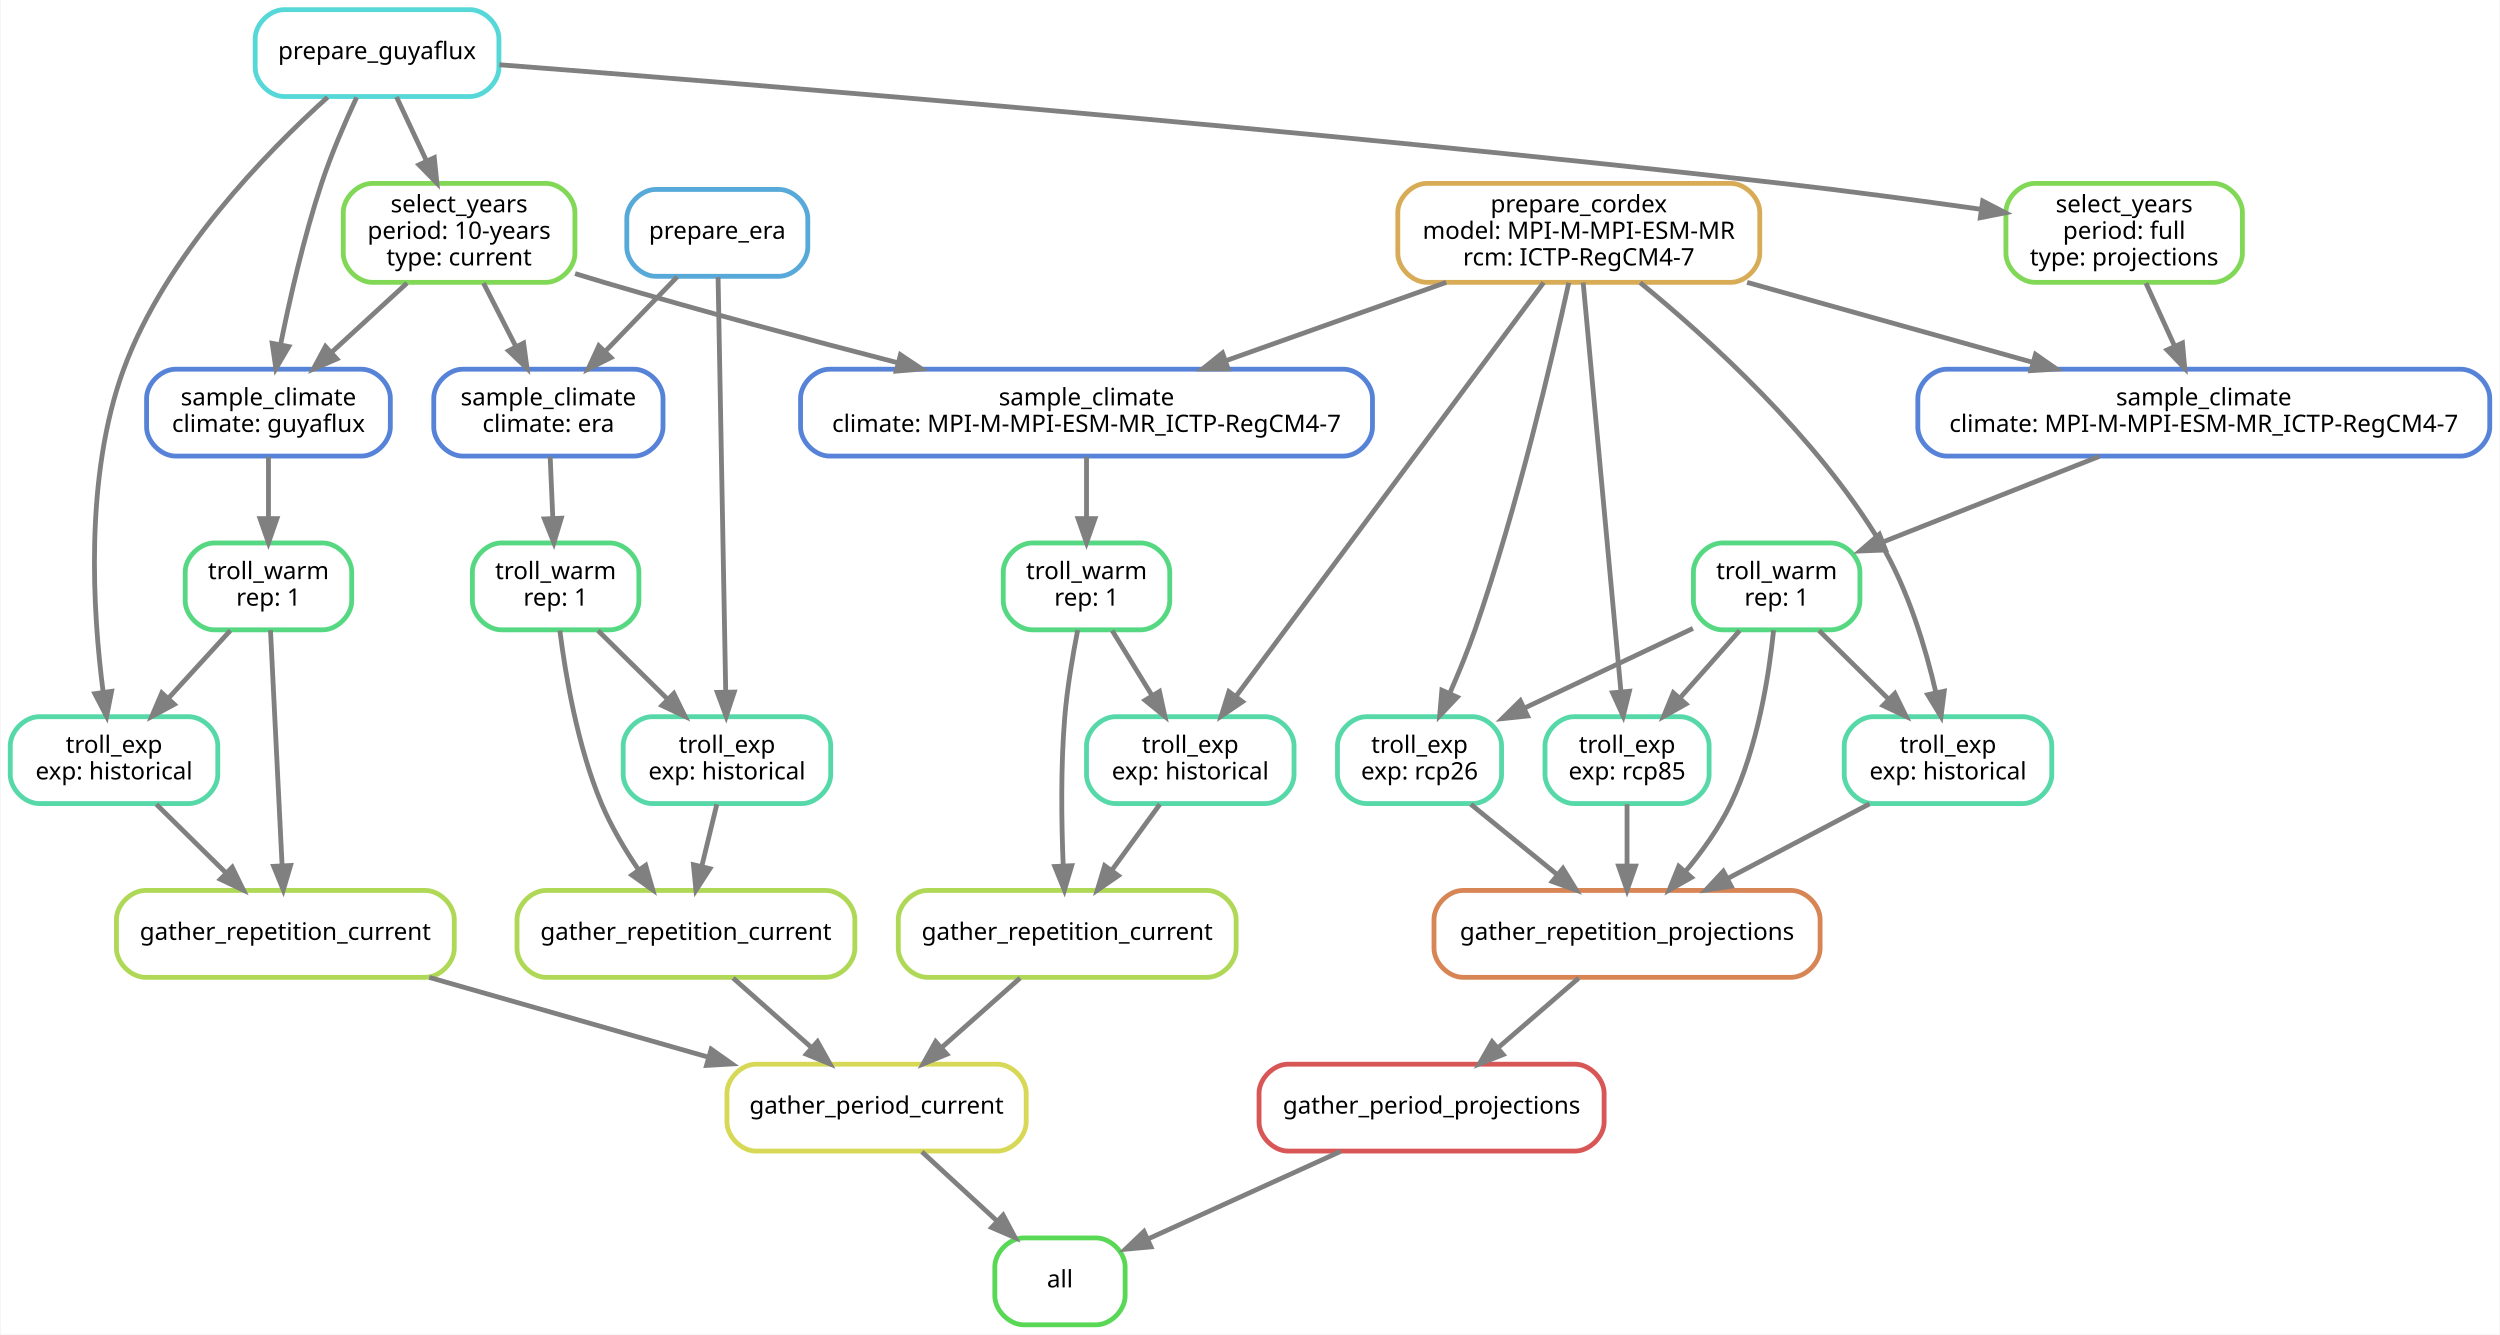
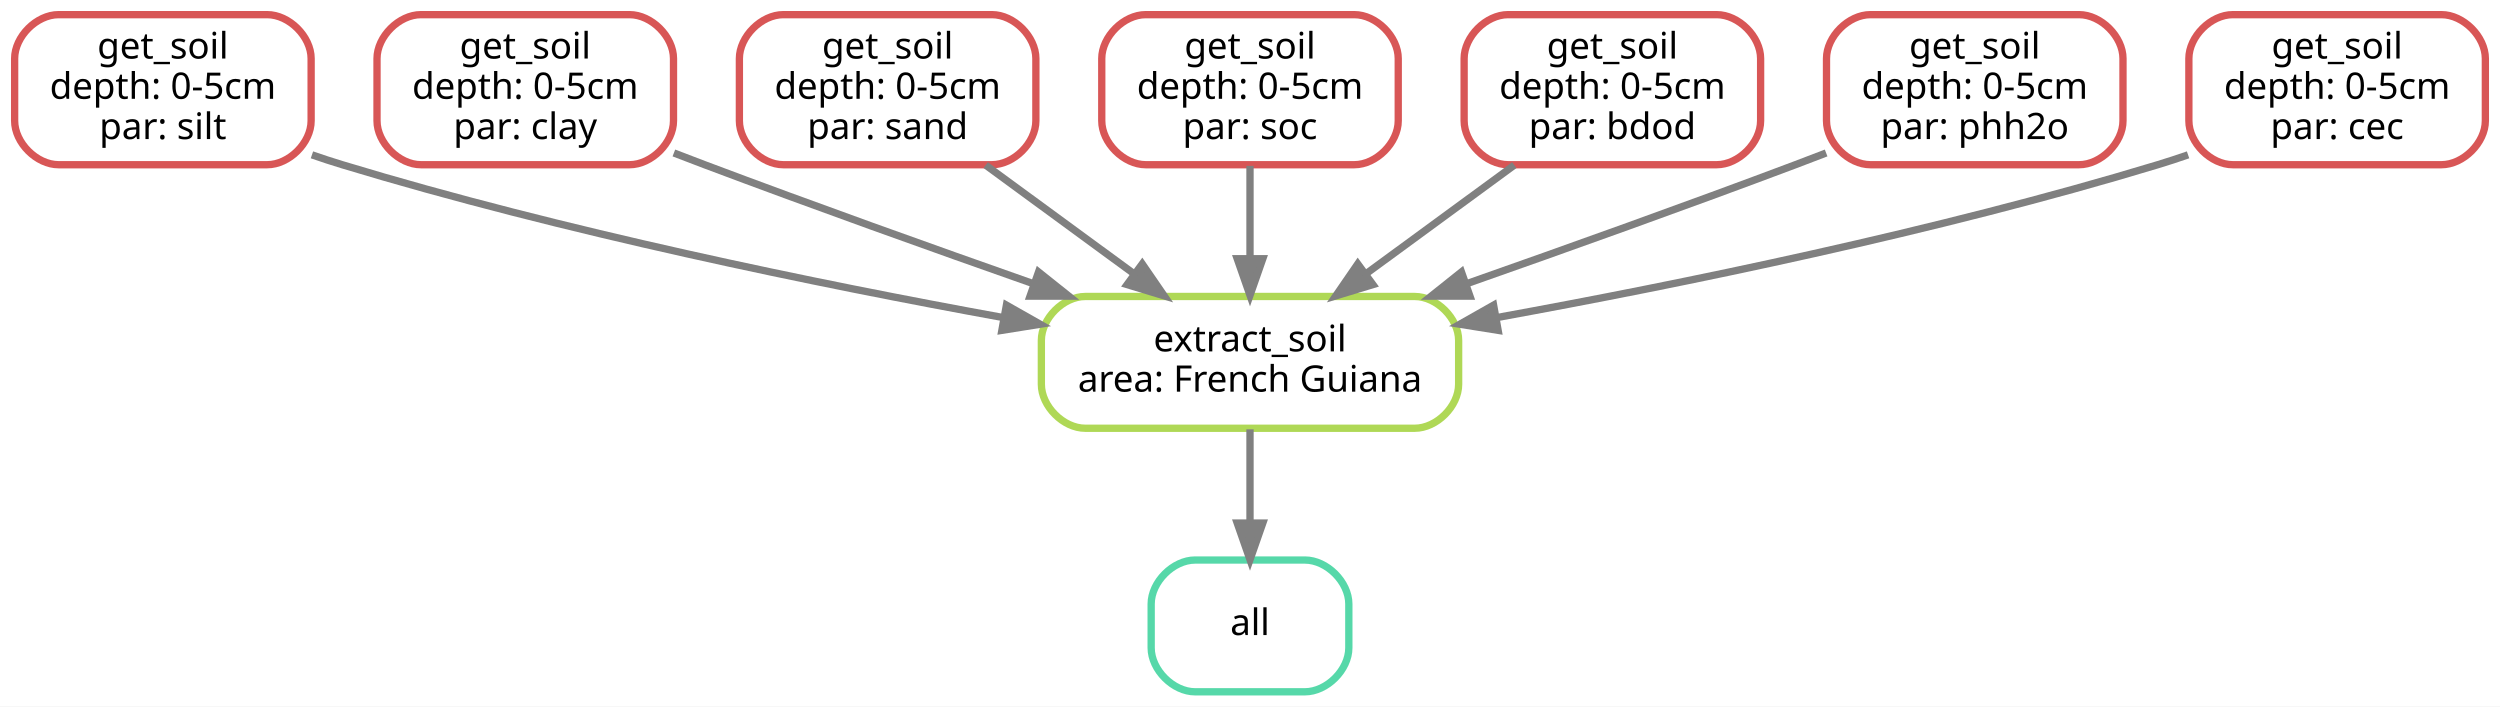
- <svg xmlns="http://www.w3.org/2000/svg" width="1036pt" height="553pt" viewBox="0.00 0.00 1035.50 553.00">
-   <g id="graph0" class="graph" transform="scale(1 1) rotate(0) translate(4 549)">
-     <polygon fill="white" stroke="transparent" points="-4,4 -4,-549 1031.5,-549 1031.5,4 -4,4" />
+ <svg xmlns="http://www.w3.org/2000/svg" width="683pt" height="193pt" viewBox="0.00 0.00 683.00 193.00">
+   <g id="graph0" class="graph" transform="scale(1 1) rotate(0) translate(4 189)">
+     <polygon fill="white" stroke="transparent" points="-4,4 -4,-189 679,-189 679,4 -4,4" />
    <g id="node1" class="node">
-       <path fill="none" stroke="#59d856" stroke-width="2" d="M450,-36C450,-36 420,-36 420,-36 414,-36 408,-30 408,-24 408,-24 408,-12 408,-12 408,-6 414,0 420,0 420,0 450,0 450,0 456,0 462,-6 462,-12 462,-12 462,-24 462,-24 462,-30 456,-36 450,-36" />
-       <text text-anchor="middle" x="435" y="-15.5" font-family="sans" font-size="10.00">all</text>
+       <path fill="none" stroke="#56d8a9" stroke-width="2" d="M352.5,-36C352.5,-36 322.5,-36 322.5,-36 316.5,-36 310.5,-30 310.5,-24 310.5,-24 310.5,-12 310.5,-12 310.5,-6 316.5,0 322.5,0 322.5,0 352.5,0 352.5,0 358.5,0 364.5,-6 364.5,-12 364.5,-12 364.5,-24 364.5,-24 364.5,-30 358.5,-36 352.5,-36" />
+       <text text-anchor="middle" x="337.5" y="-15.5" font-family="sans" font-size="10.00">all</text>
    </g>
    <g id="node2" class="node">
-       <path fill="none" stroke="#d6d856" stroke-width="2" d="M409,-108C409,-108 309,-108 309,-108 303,-108 297,-102 297,-96 297,-96 297,-84 297,-84 297,-78 303,-72 309,-72 309,-72 409,-72 409,-72 415,-72 421,-78 421,-84 421,-84 421,-96 421,-96 421,-102 415,-108 409,-108" />
-       <text text-anchor="middle" x="359" y="-87.5" font-family="sans" font-size="10.00">gather_period_current</text>
+       <path fill="none" stroke="#afd856" stroke-width="2" d="M382.5,-108C382.5,-108 292.5,-108 292.5,-108 286.5,-108 280.5,-102 280.5,-96 280.5,-96 280.5,-84 280.5,-84 280.5,-78 286.5,-72 292.5,-72 292.5,-72 382.5,-72 382.5,-72 388.5,-72 394.5,-78 394.5,-84 394.5,-84 394.5,-96 394.5,-96 394.5,-102 388.5,-108 382.5,-108" />
+       <text text-anchor="middle" x="337.5" y="-93" font-family="sans" font-size="10.00">extract_soil</text>
+       <text text-anchor="middle" x="337.5" y="-82" font-family="sans" font-size="10.00">area: French Guiana</text>
    </g>
    <g id="edge1" class="edge">
-       <path fill="none" stroke="grey" stroke-width="2" d="M377.79,-71.7C387.17,-63.05 398.68,-52.45 408.91,-43.03" />
-       <polygon fill="grey" stroke="grey" stroke-width="2" points="411.45,-45.45 416.43,-36.1 406.7,-40.3 411.45,-45.45" />
+       <path fill="none" stroke="grey" stroke-width="2" d="M337.5,-71.7C337.5,-63.98 337.5,-54.71 337.5,-46.11" />
+       <polygon fill="grey" stroke="grey" stroke-width="2" points="341,-46.1 337.5,-36.1 334,-46.1 341,-46.1" />
    </g>
    <g id="node3" class="node">
-       <path fill="none" stroke="#afd856" stroke-width="2" d="M172,-180C172,-180 56,-180 56,-180 50,-180 44,-174 44,-168 44,-168 44,-156 44,-156 44,-150 50,-144 56,-144 56,-144 172,-144 172,-144 178,-144 184,-150 184,-156 184,-156 184,-168 184,-168 184,-174 178,-180 172,-180" />
-       <text text-anchor="middle" x="114" y="-159.5" font-family="sans" font-size="10.00">gather_repetition_current</text>
+       <path fill="none" stroke="#d85656" stroke-width="2" d="M69,-185C69,-185 12,-185 12,-185 6,-185 0,-179 0,-173 0,-173 0,-156 0,-156 0,-150 6,-144 12,-144 12,-144 69,-144 69,-144 75,-144 81,-150 81,-156 81,-156 81,-173 81,-173 81,-179 75,-185 69,-185" />
+       <text text-anchor="middle" x="40.5" y="-173" font-family="sans" font-size="10.00">get_soil</text>
+       <text text-anchor="middle" x="40.5" y="-162" font-family="sans" font-size="10.00">depth: 0-5cm</text>
+       <text text-anchor="middle" x="40.5" y="-151" font-family="sans" font-size="10.00">par: silt</text>
+     </g>
+     <g id="edge2" class="edge">
+       <path fill="none" stroke="grey" stroke-width="2" d="M81.22,-146.7C84.01,-145.73 86.78,-144.82 89.5,-144 149.61,-125.76 219.75,-111.39 270.06,-102.24" />
+       <polygon fill="grey" stroke="grey" stroke-width="2" points="270.95,-105.64 280.17,-100.42 269.71,-98.75 270.95,-105.64" />
+     </g>
+     <g id="node4" class="node">
+       <path fill="none" stroke="#d85656" stroke-width="2" d="M168,-185C168,-185 111,-185 111,-185 105,-185 99,-179 99,-173 99,-173 99,-156 99,-156 99,-150 105,-144 111,-144 111,-144 168,-144 168,-144 174,-144 180,-150 180,-156 180,-156 180,-173 180,-173 180,-179 174,-185 168,-185" />
+       <text text-anchor="middle" x="139.5" y="-173" font-family="sans" font-size="10.00">get_soil</text>
+       <text text-anchor="middle" x="139.5" y="-162" font-family="sans" font-size="10.00">depth: 0-5cm</text>
+       <text text-anchor="middle" x="139.5" y="-151" font-family="sans" font-size="10.00">par: clay</text>
    </g>
    <g id="edge3" class="edge">
-       <path fill="none" stroke="grey" stroke-width="2" d="M173.62,-143.97C208.45,-134.01 252.58,-121.41 289.04,-110.99" />
-       <polygon fill="grey" stroke="grey" stroke-width="2" points="290.46,-114.22 299.11,-108.11 288.54,-107.49 290.46,-114.22" />
+       <path fill="none" stroke="grey" stroke-width="2" d="M180.1,-147.21C182.94,-146.11 185.76,-145.03 188.5,-144 218.03,-132.88 251.09,-121.06 278.54,-111.41" />
+       <polygon fill="grey" stroke="grey" stroke-width="2" points="279.73,-114.7 288.01,-108.09 277.41,-108.1 279.73,-114.7" />
    </g>
-     <g id="node4" class="node">
-       <path fill="none" stroke="#56d882" stroke-width="2" d="M129.5,-324C129.5,-324 84.5,-324 84.5,-324 78.5,-324 72.5,-318 72.5,-312 72.5,-312 72.5,-300 72.5,-300 72.5,-294 78.5,-288 84.5,-288 84.5,-288 129.5,-288 129.5,-288 135.5,-288 141.5,-294 141.5,-300 141.5,-300 141.5,-312 141.5,-312 141.5,-318 135.5,-324 129.5,-324" />
-       <text text-anchor="middle" x="107" y="-309" font-family="sans" font-size="10.00">troll_warm</text>
-       <text text-anchor="middle" x="107" y="-298" font-family="sans" font-size="10.00">rep: 1</text>
+     <g id="node5" class="node">
+       <path fill="none" stroke="#d85656" stroke-width="2" d="M267,-185C267,-185 210,-185 210,-185 204,-185 198,-179 198,-173 198,-173 198,-156 198,-156 198,-150 204,-144 210,-144 210,-144 267,-144 267,-144 273,-144 279,-150 279,-156 279,-156 279,-173 279,-173 279,-179 273,-185 267,-185" />
+       <text text-anchor="middle" x="238.5" y="-173" font-family="sans" font-size="10.00">get_soil</text>
+       <text text-anchor="middle" x="238.5" y="-162" font-family="sans" font-size="10.00">depth: 0-5cm</text>
+       <text text-anchor="middle" x="238.5" y="-151" font-family="sans" font-size="10.00">par: sand</text>
+     </g>
+     <g id="edge4" class="edge">
+       <path fill="none" stroke="grey" stroke-width="2" d="M265.29,-143.88C277.79,-134.73 292.75,-123.77 305.8,-114.21" />
+       <polygon fill="grey" stroke="grey" stroke-width="2" points="308.06,-116.9 314.06,-108.17 303.92,-111.25 308.06,-116.9" />
+     </g>
+     <g id="node6" class="node">
+       <path fill="none" stroke="#d85656" stroke-width="2" d="M366,-185C366,-185 309,-185 309,-185 303,-185 297,-179 297,-173 297,-173 297,-156 297,-156 297,-150 303,-144 309,-144 309,-144 366,-144 366,-144 372,-144 378,-150 378,-156 378,-156 378,-173 378,-173 378,-179 372,-185 366,-185" />
+       <text text-anchor="middle" x="337.5" y="-173" font-family="sans" font-size="10.00">get_soil</text>
+       <text text-anchor="middle" x="337.5" y="-162" font-family="sans" font-size="10.00">depth: 0-5cm</text>
+       <text text-anchor="middle" x="337.5" y="-151" font-family="sans" font-size="10.00">par: soc</text>
+     </g>
+     <g id="edge5" class="edge">
+       <path fill="none" stroke="grey" stroke-width="2" d="M337.5,-143.69C337.5,-135.91 337.5,-126.84 337.5,-118.45" />
+       <polygon fill="grey" stroke="grey" stroke-width="2" points="341,-118.32 337.5,-108.32 334,-118.32 341,-118.32" />
+     </g>
+     <g id="node7" class="node">
+       <path fill="none" stroke="#d85656" stroke-width="2" d="M465,-185C465,-185 408,-185 408,-185 402,-185 396,-179 396,-173 396,-173 396,-156 396,-156 396,-150 402,-144 408,-144 408,-144 465,-144 465,-144 471,-144 477,-150 477,-156 477,-156 477,-173 477,-173 477,-179 471,-185 465,-185" />
+       <text text-anchor="middle" x="436.5" y="-173" font-family="sans" font-size="10.00">get_soil</text>
+       <text text-anchor="middle" x="436.5" y="-162" font-family="sans" font-size="10.00">depth: 0-5cm</text>
+       <text text-anchor="middle" x="436.5" y="-151" font-family="sans" font-size="10.00">par: bdod</text>
    </g>
    <g id="edge6" class="edge">
-       <path fill="none" stroke="grey" stroke-width="2" d="M107.84,-287.87C109.04,-263.67 111.23,-219.21 112.65,-190.39" />
-       <polygon fill="grey" stroke="grey" stroke-width="2" points="116.16,-190.35 113.15,-180.19 109.16,-190 116.16,-190.35" />
+       <path fill="none" stroke="grey" stroke-width="2" d="M409.71,-143.88C397.21,-134.73 382.25,-123.77 369.2,-114.21" />
+       <polygon fill="grey" stroke="grey" stroke-width="2" points="371.08,-111.25 360.94,-108.17 366.94,-116.9 371.08,-111.25" />
    </g>
    <g id="node8" class="node">
-       <path fill="none" stroke="#56d8a9" stroke-width="2" d="M74,-252C74,-252 12,-252 12,-252 6,-252 0,-246 0,-240 0,-240 0,-228 0,-228 0,-222 6,-216 12,-216 12,-216 74,-216 74,-216 80,-216 86,-222 86,-228 86,-228 86,-240 86,-240 86,-246 80,-252 74,-252" />
-       <text text-anchor="middle" x="43" y="-237" font-family="sans" font-size="10.00">troll_exp</text>
-       <text text-anchor="middle" x="43" y="-226" font-family="sans" font-size="10.00">exp: historical</text>
+       <path fill="none" stroke="#d85656" stroke-width="2" d="M564,-185C564,-185 507,-185 507,-185 501,-185 495,-179 495,-173 495,-173 495,-156 495,-156 495,-150 501,-144 507,-144 507,-144 564,-144 564,-144 570,-144 576,-150 576,-156 576,-156 576,-173 576,-173 576,-179 570,-185 564,-185" />
+       <text text-anchor="middle" x="535.5" y="-173" font-family="sans" font-size="10.00">get_soil</text>
+       <text text-anchor="middle" x="535.5" y="-162" font-family="sans" font-size="10.00">depth: 0-5cm</text>
+       <text text-anchor="middle" x="535.5" y="-151" font-family="sans" font-size="10.00">par: phh2o</text>
    </g>
-     <g id="edge13" class="edge">
-       <path fill="none" stroke="grey" stroke-width="2" d="M91.18,-287.7C83.43,-279.22 73.96,-268.86 65.48,-259.58" />
-       <polygon fill="grey" stroke="grey" stroke-width="2" points="67.97,-257.12 58.64,-252.1 62.8,-261.85 67.97,-257.12" />
+     <g id="edge7" class="edge">
+       <path fill="none" stroke="grey" stroke-width="2" d="M494.9,-147.21C492.06,-146.11 489.24,-145.03 486.5,-144 456.97,-132.88 423.91,-121.06 396.46,-111.41" />
+       <polygon fill="grey" stroke="grey" stroke-width="2" points="397.59,-108.1 386.99,-108.09 395.27,-114.7 397.59,-108.1" />
    </g>
-     <g id="node5" class="node">
-       <path fill="none" stroke="#5682d8" stroke-width="2" d="M145.5,-396C145.5,-396 68.5,-396 68.5,-396 62.5,-396 56.5,-390 56.5,-384 56.5,-384 56.5,-372 56.5,-372 56.5,-366 62.5,-360 68.5,-360 68.5,-360 145.5,-360 145.5,-360 151.5,-360 157.5,-366 157.5,-372 157.5,-372 157.5,-384 157.5,-384 157.5,-390 151.5,-396 145.5,-396" />
-       <text text-anchor="middle" x="107" y="-381" font-family="sans" font-size="10.00">sample_climate</text>
-       <text text-anchor="middle" x="107" y="-370" font-family="sans" font-size="10.00">climate: guyaflux</text>
+     <g id="node9" class="node">
+       <path fill="none" stroke="#d85656" stroke-width="2" d="M663,-185C663,-185 606,-185 606,-185 600,-185 594,-179 594,-173 594,-173 594,-156 594,-156 594,-150 600,-144 606,-144 606,-144 663,-144 663,-144 669,-144 675,-150 675,-156 675,-156 675,-173 675,-173 675,-179 669,-185 663,-185" />
+       <text text-anchor="middle" x="634.5" y="-173" font-family="sans" font-size="10.00">get_soil</text>
+       <text text-anchor="middle" x="634.5" y="-162" font-family="sans" font-size="10.00">depth: 0-5cm</text>
+       <text text-anchor="middle" x="634.5" y="-151" font-family="sans" font-size="10.00">par: cec</text>
    </g>
    <g id="edge8" class="edge">
-       <path fill="none" stroke="grey" stroke-width="2" d="M107,-359.7C107,-351.98 107,-342.71 107,-334.11" />
-       <polygon fill="grey" stroke="grey" stroke-width="2" points="110.5,-334.1 107,-324.1 103.5,-334.1 110.5,-334.1" />
-     </g>
-     <g id="node6" class="node">
-       <path fill="none" stroke="#56d8d8" stroke-width="2" d="M190.5,-545C190.5,-545 113.5,-545 113.5,-545 107.5,-545 101.5,-539 101.5,-533 101.5,-533 101.5,-521 101.5,-521 101.5,-515 107.5,-509 113.5,-509 113.5,-509 190.5,-509 190.5,-509 196.5,-509 202.5,-515 202.5,-521 202.5,-521 202.5,-533 202.5,-533 202.5,-539 196.5,-545 190.5,-545" />
-       <text text-anchor="middle" x="152" y="-524.5" font-family="sans" font-size="10.00">prepare_guyaflux</text>
-     </g>
-     <g id="edge9" class="edge">
-       <path fill="none" stroke="grey" stroke-width="2" d="M143.53,-508.64C138.78,-498.44 133.03,-485.19 129,-473 121.7,-450.95 115.86,-425.23 112.03,-406.27" />
-       <polygon fill="grey" stroke="grey" stroke-width="2" points="115.42,-405.38 110.07,-396.24 108.55,-406.72 115.42,-405.38" />
-     </g>
-     <g id="node7" class="node">
-       <path fill="none" stroke="#80d856" stroke-width="2" d="M222,-473C222,-473 150,-473 150,-473 144,-473 138,-467 138,-461 138,-461 138,-444 138,-444 138,-438 144,-432 150,-432 150,-432 222,-432 222,-432 228,-432 234,-438 234,-444 234,-444 234,-461 234,-461 234,-467 228,-473 222,-473" />
-       <text text-anchor="middle" x="186" y="-461" font-family="sans" font-size="10.00">select_years</text>
-       <text text-anchor="middle" x="186" y="-450" font-family="sans" font-size="10.00">period: 10-years</text>
-       <text text-anchor="middle" x="186" y="-439" font-family="sans" font-size="10.00">type: current</text>
-     </g>
-     <g id="edge11" class="edge">
-       <path fill="none" stroke="grey" stroke-width="2" d="M160.06,-508.82C163.79,-500.86 168.32,-491.19 172.55,-482.18" />
-       <polygon fill="grey" stroke="grey" stroke-width="2" points="175.72,-483.66 176.8,-473.12 169.38,-480.69 175.72,-483.66" />
-     </g>
-     <g id="edge12" class="edge">
-       <path fill="none" stroke="grey" stroke-width="2" d="M131.5,-508.72C106.18,-485.92 64.31,-443.11 47,-396 30.63,-351.44 34.21,-295.16 38.49,-262.31" />
-       <polygon fill="grey" stroke="grey" stroke-width="2" points="41.99,-262.51 39.93,-252.12 35.06,-261.53 41.99,-262.51" />
-     </g>
-     <g id="node23" class="node">
-       <path fill="none" stroke="#80d856" stroke-width="2" d="M913,-473C913,-473 839,-473 839,-473 833,-473 827,-467 827,-461 827,-461 827,-444 827,-444 827,-438 833,-432 839,-432 839,-432 913,-432 913,-432 919,-432 925,-438 925,-444 925,-444 925,-461 925,-461 925,-467 919,-473 913,-473" />
-       <text text-anchor="middle" x="876" y="-461" font-family="sans" font-size="10.00">select_years</text>
-       <text text-anchor="middle" x="876" y="-450" font-family="sans" font-size="10.00">period: full</text>
-       <text text-anchor="middle" x="876" y="-439" font-family="sans" font-size="10.00">type: projections</text>
-     </g>
-     <g id="edge36" class="edge">
-       <path fill="none" stroke="grey" stroke-width="2" d="M202.68,-522.17C303.84,-514.35 537.93,-495.38 734,-473 761.16,-469.9 791.16,-465.87 816.56,-462.28" />
-       <polygon fill="grey" stroke="grey" stroke-width="2" points="817.38,-465.7 826.78,-460.82 816.39,-458.77 817.38,-465.7" />
-     </g>
-     <g id="edge10" class="edge">
-       <path fill="none" stroke="grey" stroke-width="2" d="M164.41,-431.69C154.73,-422.8 143.22,-412.24 133.06,-402.92" />
-       <polygon fill="grey" stroke="grey" stroke-width="2" points="135.34,-400.26 125.61,-396.08 130.61,-405.42 135.34,-400.26" />
-     </g>
-     <g id="node11" class="node">
-       <path fill="none" stroke="#5682d8" stroke-width="2" d="M258.5,-396C258.5,-396 187.5,-396 187.5,-396 181.5,-396 175.5,-390 175.5,-384 175.5,-384 175.5,-372 175.5,-372 175.5,-366 181.5,-360 187.5,-360 187.5,-360 258.5,-360 258.5,-360 264.5,-360 270.5,-366 270.5,-372 270.5,-372 270.5,-384 270.5,-384 270.5,-390 264.5,-396 258.5,-396" />
-       <text text-anchor="middle" x="223" y="-381" font-family="sans" font-size="10.00">sample_climate</text>
-       <text text-anchor="middle" x="223" y="-370" font-family="sans" font-size="10.00">climate: era</text>
-     </g>
-     <g id="edge18" class="edge">
-       <path fill="none" stroke="grey" stroke-width="2" d="M196.11,-431.69C200.26,-423.56 205.12,-414.03 209.56,-405.33" />
-       <polygon fill="grey" stroke="grey" stroke-width="2" points="212.73,-406.82 214.16,-396.32 206.5,-403.64 212.73,-406.82" />
-     </g>
-     <g id="node16" class="node">
-       <path fill="none" stroke="#5682d8" stroke-width="2" d="M552.5,-396C552.5,-396 339.5,-396 339.5,-396 333.5,-396 327.5,-390 327.5,-384 327.5,-384 327.5,-372 327.5,-372 327.5,-366 333.5,-360 339.5,-360 339.5,-360 552.5,-360 552.5,-360 558.5,-360 564.5,-366 564.5,-372 564.5,-372 564.5,-384 564.5,-384 564.5,-390 558.5,-396 552.5,-396" />
-       <text text-anchor="middle" x="446" y="-381" font-family="sans" font-size="10.00">sample_climate</text>
-       <text text-anchor="middle" x="446" y="-370" font-family="sans" font-size="10.00">climate: MPI-M-MPI-ESM-MR_ICTP-RegCM4-7</text>
-     </g>
-     <g id="edge25" class="edge">
-       <path fill="none" stroke="grey" stroke-width="2" d="M234.07,-435.62C238.1,-434.37 242.11,-433.15 246,-432 286.01,-420.21 330.87,-408.21 367.96,-398.62" />
-       <polygon fill="grey" stroke="grey" stroke-width="2" points="368.89,-401.99 377.7,-396.1 367.15,-395.21 368.89,-401.99" />
-     </g>
-     <g id="edge7" class="edge">
-       <path fill="none" stroke="grey" stroke-width="2" d="M60.55,-215.7C69.23,-207.14 79.86,-196.66 89.35,-187.3" />
-       <polygon fill="grey" stroke="grey" stroke-width="2" points="91.99,-189.62 96.65,-180.1 87.07,-184.63 91.99,-189.62" />
-     </g>
-     <g id="node9" class="node">
-       <path fill="none" stroke="#afd856" stroke-width="2" d="M338,-180C338,-180 222,-180 222,-180 216,-180 210,-174 210,-168 210,-168 210,-156 210,-156 210,-150 216,-144 222,-144 222,-144 338,-144 338,-144 344,-144 350,-150 350,-156 350,-156 350,-168 350,-168 350,-174 344,-180 338,-180" />
-       <text text-anchor="middle" x="280" y="-159.5" font-family="sans" font-size="10.00">gather_repetition_current</text>
-     </g>
-     <g id="edge4" class="edge">
-       <path fill="none" stroke="grey" stroke-width="2" d="M299.53,-143.7C309.38,-134.97 321.49,-124.24 332.2,-114.75" />
-       <polygon fill="grey" stroke="grey" stroke-width="2" points="334.53,-117.36 339.7,-108.1 329.89,-112.12 334.53,-117.36" />
-     </g>
-     <g id="node10" class="node">
-       <path fill="none" stroke="#56d882" stroke-width="2" d="M248.5,-324C248.5,-324 203.5,-324 203.5,-324 197.5,-324 191.5,-318 191.5,-312 191.5,-312 191.5,-300 191.5,-300 191.5,-294 197.5,-288 203.5,-288 203.5,-288 248.5,-288 248.5,-288 254.5,-288 260.5,-294 260.5,-300 260.5,-300 260.5,-312 260.5,-312 260.5,-318 254.5,-324 248.5,-324" />
-       <text text-anchor="middle" x="226" y="-309" font-family="sans" font-size="10.00">troll_warm</text>
-       <text text-anchor="middle" x="226" y="-298" font-family="sans" font-size="10.00">rep: 1</text>
-     </g>
-     <g id="edge14" class="edge">
-       <path fill="none" stroke="grey" stroke-width="2" d="M227.76,-287.7C230.06,-269.34 235.04,-239.75 245,-216 248.99,-206.49 254.73,-196.86 260.42,-188.46" />
-       <polygon fill="grey" stroke="grey" stroke-width="2" points="263.33,-190.4 266.25,-180.21 257.62,-186.36 263.33,-190.4" />
-     </g>
-     <g id="node13" class="node">
-       <path fill="none" stroke="#56d8a9" stroke-width="2" d="M328,-252C328,-252 266,-252 266,-252 260,-252 254,-246 254,-240 254,-240 254,-228 254,-228 254,-222 260,-216 266,-216 266,-216 328,-216 328,-216 334,-216 340,-222 340,-228 340,-228 340,-240 340,-240 340,-246 334,-252 328,-252" />
-       <text text-anchor="middle" x="297" y="-237" font-family="sans" font-size="10.00">troll_exp</text>
-       <text text-anchor="middle" x="297" y="-226" font-family="sans" font-size="10.00">exp: historical</text>
-     </g>
-     <g id="edge20" class="edge">
-       <path fill="none" stroke="grey" stroke-width="2" d="M243.55,-287.7C252.23,-279.14 262.86,-268.66 272.35,-259.3" />
-       <polygon fill="grey" stroke="grey" stroke-width="2" points="274.99,-261.62 279.65,-252.1 270.07,-256.63 274.99,-261.62" />
-     </g>
-     <g id="edge16" class="edge">
-       <path fill="none" stroke="grey" stroke-width="2" d="M223.74,-359.7C224.07,-351.98 224.47,-342.71 224.84,-334.11" />
-       <polygon fill="grey" stroke="grey" stroke-width="2" points="228.34,-334.25 225.27,-324.1 221.34,-333.95 228.34,-334.25" />
-     </g>
-     <g id="node12" class="node">
-       <path fill="none" stroke="#56a9d8" stroke-width="2" d="M318.5,-470.5C318.5,-470.5 267.5,-470.5 267.5,-470.5 261.5,-470.5 255.5,-464.5 255.5,-458.5 255.5,-458.5 255.5,-446.5 255.5,-446.5 255.5,-440.5 261.5,-434.5 267.5,-434.5 267.5,-434.5 318.5,-434.5 318.5,-434.5 324.5,-434.5 330.5,-440.5 330.5,-446.5 330.5,-446.5 330.5,-458.5 330.5,-458.5 330.5,-464.5 324.5,-470.5 318.5,-470.5" />
-       <text text-anchor="middle" x="293" y="-450" font-family="sans" font-size="10.00">prepare_era</text>
-     </g>
-     <g id="edge17" class="edge">
-       <path fill="none" stroke="grey" stroke-width="2" d="M276.41,-434.32C267.52,-425.11 256.41,-413.6 246.63,-403.47" />
-       <polygon fill="grey" stroke="grey" stroke-width="2" points="248.93,-400.82 239.47,-396.06 243.9,-405.68 248.93,-400.82" />
-     </g>
-     <g id="edge19" class="edge">
-       <path fill="none" stroke="grey" stroke-width="2" d="M293.32,-434.15C294.01,-396.61 295.66,-307.58 296.49,-262.37" />
-       <polygon fill="grey" stroke="grey" stroke-width="2" points="300,-262.2 296.68,-252.13 293,-262.07 300,-262.2" />
-     </g>
-     <g id="edge15" class="edge">
-       <path fill="none" stroke="grey" stroke-width="2" d="M292.8,-215.7C290.9,-207.9 288.62,-198.51 286.52,-189.83" />
-       <polygon fill="grey" stroke="grey" stroke-width="2" points="289.92,-189 284.15,-180.1 283.11,-190.65 289.92,-189" />
-     </g>
-     <g id="node14" class="node">
-       <path fill="none" stroke="#afd856" stroke-width="2" d="M496,-180C496,-180 380,-180 380,-180 374,-180 368,-174 368,-168 368,-168 368,-156 368,-156 368,-150 374,-144 380,-144 380,-144 496,-144 496,-144 502,-144 508,-150 508,-156 508,-156 508,-168 508,-168 508,-174 502,-180 496,-180" />
-       <text text-anchor="middle" x="438" y="-159.5" font-family="sans" font-size="10.00">gather_repetition_current</text>
-     </g>
-     <g id="edge5" class="edge">
-       <path fill="none" stroke="grey" stroke-width="2" d="M418.47,-143.7C408.62,-134.97 396.51,-124.24 385.8,-114.75" />
-       <polygon fill="grey" stroke="grey" stroke-width="2" points="388.11,-112.12 378.3,-108.1 383.47,-117.36 388.11,-112.12" />
-     </g>
-     <g id="node15" class="node">
-       <path fill="none" stroke="#56d882" stroke-width="2" d="M468.5,-324C468.5,-324 423.5,-324 423.5,-324 417.5,-324 411.5,-318 411.5,-312 411.5,-312 411.5,-300 411.5,-300 411.5,-294 417.5,-288 423.5,-288 423.5,-288 468.5,-288 468.5,-288 474.5,-288 480.5,-294 480.5,-300 480.5,-300 480.5,-312 480.5,-312 480.5,-318 474.5,-324 468.5,-324" />
-       <text text-anchor="middle" x="446" y="-309" font-family="sans" font-size="10.00">troll_warm</text>
-       <text text-anchor="middle" x="446" y="-298" font-family="sans" font-size="10.00">rep: 1</text>
-     </g>
-     <g id="edge21" class="edge">
-       <path fill="none" stroke="grey" stroke-width="2" d="M442.35,-287.91C440.32,-277.57 438.02,-264.09 437,-252 435.26,-231.34 435.62,-207.89 436.35,-190.25" />
-       <polygon fill="grey" stroke="grey" stroke-width="2" points="439.86,-190.25 436.84,-180.1 432.86,-189.92 439.86,-190.25" />
-     </g>
-     <g id="node18" class="node">
-       <path fill="none" stroke="#56d8a9" stroke-width="2" d="M520,-252C520,-252 458,-252 458,-252 452,-252 446,-246 446,-240 446,-240 446,-228 446,-228 446,-222 452,-216 458,-216 458,-216 520,-216 520,-216 526,-216 532,-222 532,-228 532,-228 532,-240 532,-240 532,-246 526,-252 520,-252" />
-       <text text-anchor="middle" x="489" y="-237" font-family="sans" font-size="10.00">troll_exp</text>
-       <text text-anchor="middle" x="489" y="-226" font-family="sans" font-size="10.00">exp: historical</text>
-     </g>
-     <g id="edge27" class="edge">
-       <path fill="none" stroke="grey" stroke-width="2" d="M456.63,-287.7C461.63,-279.56 467.69,-269.69 473.21,-260.7" />
-       <polygon fill="grey" stroke="grey" stroke-width="2" points="476.24,-262.46 478.49,-252.1 470.28,-258.79 476.24,-262.46" />
-     </g>
-     <g id="edge23" class="edge">
-       <path fill="none" stroke="grey" stroke-width="2" d="M446,-359.7C446,-351.98 446,-342.71 446,-334.11" />
-       <polygon fill="grey" stroke="grey" stroke-width="2" points="449.5,-334.1 446,-324.1 442.5,-334.1 449.5,-334.1" />
-     </g>
-     <g id="node17" class="node">
-       <path fill="none" stroke="#d8ac56" stroke-width="2" d="M713,-473C713,-473 587,-473 587,-473 581,-473 575,-467 575,-461 575,-461 575,-444 575,-444 575,-438 581,-432 587,-432 587,-432 713,-432 713,-432 719,-432 725,-438 725,-444 725,-444 725,-461 725,-461 725,-467 719,-473 713,-473" />
-       <text text-anchor="middle" x="650" y="-461" font-family="sans" font-size="10.00">prepare_cordex</text>
-       <text text-anchor="middle" x="650" y="-450" font-family="sans" font-size="10.00">model: MPI-M-MPI-ESM-MR</text>
-       <text text-anchor="middle" x="650" y="-439" font-family="sans" font-size="10.00">rcm: ICTP-RegCM4-7</text>
-     </g>
-     <g id="edge24" class="edge">
-       <path fill="none" stroke="grey" stroke-width="2" d="M595.06,-431.98C566.75,-421.92 532.25,-409.65 503.57,-399.46" />
-       <polygon fill="grey" stroke="grey" stroke-width="2" points="504.68,-396.14 494.09,-396.09 502.34,-402.74 504.68,-396.14" />
-     </g>
-     <g id="edge26" class="edge">
-       <path fill="none" stroke="grey" stroke-width="2" d="M635.43,-431.91C606.18,-392.58 540.37,-304.07 507.88,-260.38" />
-       <polygon fill="grey" stroke="grey" stroke-width="2" points="510.62,-258.21 501.84,-252.27 505,-262.38 510.62,-258.21" />
-     </g>
-     <g id="node22" class="node">
-       <path fill="none" stroke="#5682d8" stroke-width="2" d="M1015.5,-396C1015.5,-396 802.5,-396 802.5,-396 796.5,-396 790.5,-390 790.5,-384 790.5,-384 790.5,-372 790.5,-372 790.5,-366 796.5,-360 802.5,-360 802.5,-360 1015.5,-360 1015.5,-360 1021.5,-360 1027.5,-366 1027.5,-372 1027.5,-372 1027.5,-384 1027.5,-384 1027.5,-390 1021.5,-396 1015.5,-396" />
-       <text text-anchor="middle" x="909" y="-381" font-family="sans" font-size="10.00">sample_climate</text>
-       <text text-anchor="middle" x="909" y="-370" font-family="sans" font-size="10.00">climate: MPI-M-MPI-ESM-MR_ICTP-RegCM4-7</text>
-     </g>
-     <g id="edge34" class="edge">
-       <path fill="none" stroke="grey" stroke-width="2" d="M719.75,-431.98C756.47,-421.7 801.4,-409.12 838.27,-398.8" />
-       <polygon fill="grey" stroke="grey" stroke-width="2" points="839.26,-402.16 847.95,-396.09 837.38,-395.41 839.26,-402.16" />
-     </g>
-     <g id="node24" class="node">
-       <path fill="none" stroke="#56d8a9" stroke-width="2" d="M834,-252C834,-252 772,-252 772,-252 766,-252 760,-246 760,-240 760,-240 760,-228 760,-228 760,-222 766,-216 772,-216 772,-216 834,-216 834,-216 840,-216 846,-222 846,-228 846,-228 846,-240 846,-240 846,-246 840,-252 834,-252" />
-       <text text-anchor="middle" x="803" y="-237" font-family="sans" font-size="10.00">troll_exp</text>
-       <text text-anchor="middle" x="803" y="-226" font-family="sans" font-size="10.00">exp: historical</text>
-     </g>
-     <g id="edge37" class="edge">
-       <path fill="none" stroke="grey" stroke-width="2" d="M675.42,-431.88C703.56,-408.88 748.46,-368.26 775,-324 786.54,-304.75 793.79,-280.26 798.02,-261.85" />
-       <polygon fill="grey" stroke="grey" stroke-width="2" points="801.44,-262.56 800.11,-252.05 794.6,-261.1 801.44,-262.56" />
-     </g>
-     <g id="node25" class="node">
-       <path fill="none" stroke="#56d8a9" stroke-width="2" d="M606,-252C606,-252 562,-252 562,-252 556,-252 550,-246 550,-240 550,-240 550,-228 550,-228 550,-222 556,-216 562,-216 562,-216 606,-216 606,-216 612,-216 618,-222 618,-228 618,-228 618,-240 618,-240 618,-246 612,-252 606,-252" />
-       <text text-anchor="middle" x="584" y="-237" font-family="sans" font-size="10.00">troll_exp</text>
-       <text text-anchor="middle" x="584" y="-226" font-family="sans" font-size="10.00">exp: rcp26</text>
-     </g>
-     <g id="edge39" class="edge">
-       <path fill="none" stroke="grey" stroke-width="2" d="M645.85,-431.83C639.07,-400.83 624.62,-338.89 607,-288 603.98,-279.28 600.16,-269.98 596.51,-261.65" />
-       <polygon fill="grey" stroke="grey" stroke-width="2" points="599.64,-260.09 592.35,-252.4 593.26,-262.96 599.64,-260.09" />
-     </g>
-     <g id="node26" class="node">
-       <path fill="none" stroke="#56d8a9" stroke-width="2" d="M692,-252C692,-252 648,-252 648,-252 642,-252 636,-246 636,-240 636,-240 636,-228 636,-228 636,-222 642,-216 648,-216 648,-216 692,-216 692,-216 698,-216 704,-222 704,-228 704,-228 704,-240 704,-240 704,-246 698,-252 692,-252" />
-       <text text-anchor="middle" x="670" y="-237" font-family="sans" font-size="10.00">troll_exp</text>
-       <text text-anchor="middle" x="670" y="-226" font-family="sans" font-size="10.00">exp: rcp85</text>
-     </g>
-     <g id="edge41" class="edge">
-       <path fill="none" stroke="grey" stroke-width="2" d="M651.81,-431.91C655.39,-393.15 663.38,-306.64 667.48,-262.32" />
-       <polygon fill="grey" stroke="grey" stroke-width="2" points="670.97,-262.55 668.4,-252.27 664,-261.9 670.97,-262.55" />
-     </g>
-     <g id="edge22" class="edge">
-       <path fill="none" stroke="grey" stroke-width="2" d="M476.39,-215.7C470.4,-207.47 463.12,-197.48 456.52,-188.42" />
-       <polygon fill="grey" stroke="grey" stroke-width="2" points="459.18,-186.13 450.46,-180.1 453.52,-190.25 459.18,-186.13" />
-     </g>
-     <g id="node19" class="node">
-       <path fill="none" stroke="#d85656" stroke-width="2" d="M648.5,-108C648.5,-108 529.5,-108 529.5,-108 523.5,-108 517.5,-102 517.5,-96 517.5,-96 517.5,-84 517.5,-84 517.5,-78 523.5,-72 529.5,-72 529.5,-72 648.5,-72 648.5,-72 654.5,-72 660.5,-78 660.5,-84 660.5,-84 660.5,-96 660.5,-96 660.5,-102 654.5,-108 648.5,-108" />
-       <text text-anchor="middle" x="589" y="-87.5" font-family="sans" font-size="10.00">gather_period_projections</text>
-     </g>
-     <g id="edge2" class="edge">
-       <path fill="none" stroke="grey" stroke-width="2" d="M551.33,-71.88C526.96,-60.8 495.4,-46.46 471.31,-35.5" />
-       <polygon fill="grey" stroke="grey" stroke-width="2" points="472.7,-32.29 462.14,-31.34 469.8,-38.66 472.7,-32.29" />
-     </g>
-     <g id="node20" class="node">
-       <path fill="none" stroke="#d88556" stroke-width="2" d="M738,-180C738,-180 602,-180 602,-180 596,-180 590,-174 590,-168 590,-168 590,-156 590,-156 590,-150 596,-144 602,-144 602,-144 738,-144 738,-144 744,-144 750,-150 750,-156 750,-156 750,-168 750,-168 750,-174 744,-180 738,-180" />
-       <text text-anchor="middle" x="670" y="-159.5" font-family="sans" font-size="10.00">gather_repetition_projections</text>
-     </g>
-     <g id="edge28" class="edge">
-       <path fill="none" stroke="grey" stroke-width="2" d="M649.98,-143.7C639.87,-134.97 627.46,-124.24 616.48,-114.75" />
-       <polygon fill="grey" stroke="grey" stroke-width="2" points="618.65,-111.99 608.79,-108.1 614.07,-117.29 618.65,-111.99" />
-     </g>
-     <g id="node21" class="node">
-       <path fill="none" stroke="#56d882" stroke-width="2" d="M754.5,-324C754.5,-324 709.5,-324 709.5,-324 703.5,-324 697.5,-318 697.5,-312 697.5,-312 697.5,-300 697.5,-300 697.5,-294 703.5,-288 709.5,-288 709.5,-288 754.5,-288 754.5,-288 760.5,-288 766.5,-294 766.5,-300 766.5,-300 766.5,-312 766.5,-312 766.5,-318 760.5,-324 754.5,-324" />
-       <text text-anchor="middle" x="732" y="-309" font-family="sans" font-size="10.00">troll_warm</text>
-       <text text-anchor="middle" x="732" y="-298" font-family="sans" font-size="10.00">rep: 1</text>
-     </g>
-     <g id="edge29" class="edge">
-       <path fill="none" stroke="grey" stroke-width="2" d="M730.73,-287.84C728.83,-269.33 724.18,-239.38 713,-216 708.2,-205.95 701.13,-196.14 694.1,-187.75" />
-       <polygon fill="grey" stroke="grey" stroke-width="2" points="696.68,-185.38 687.45,-180.17 691.42,-189.99 696.68,-185.38" />
-     </g>
-     <g id="edge38" class="edge">
-       <path fill="none" stroke="grey" stroke-width="2" d="M749.55,-287.7C758.23,-279.14 768.86,-268.66 778.35,-259.3" />
-       <polygon fill="grey" stroke="grey" stroke-width="2" points="780.99,-261.62 785.65,-252.1 776.07,-256.63 780.99,-261.62" />
-     </g>
-     <g id="edge40" class="edge">
-       <path fill="none" stroke="grey" stroke-width="2" d="M697.3,-288.59C676.44,-278.72 649.72,-266.08 627.46,-255.56" />
-       <polygon fill="grey" stroke="grey" stroke-width="2" points="628.76,-252.3 618.23,-251.19 625.77,-258.63 628.76,-252.3" />
-     </g>
-     <g id="edge42" class="edge">
-       <path fill="none" stroke="grey" stroke-width="2" d="M716.67,-287.7C709.24,-279.3 700.18,-269.07 692.02,-259.86" />
-       <polygon fill="grey" stroke="grey" stroke-width="2" points="694.4,-257.27 685.15,-252.1 689.16,-261.91 694.4,-257.27" />
-     </g>
-     <g id="edge33" class="edge">
-       <path fill="none" stroke="grey" stroke-width="2" d="M865.7,-359.88C838.42,-349.09 803.3,-335.2 775.91,-324.36" />
-       <polygon fill="grey" stroke="grey" stroke-width="2" points="777.15,-321.09 766.56,-320.67 774.57,-327.6 777.15,-321.09" />
-     </g>
-     <g id="edge35" class="edge">
-       <path fill="none" stroke="grey" stroke-width="2" d="M885.02,-431.69C888.68,-423.65 892.96,-414.24 896.89,-405.61" />
-       <polygon fill="grey" stroke="grey" stroke-width="2" points="900.16,-406.87 901.12,-396.32 893.79,-403.97 900.16,-406.87" />
-     </g>
-     <g id="edge30" class="edge">
-       <path fill="none" stroke="grey" stroke-width="2" d="M770.46,-215.88C752.75,-206.55 730.65,-194.92 711.68,-184.94" />
-       <polygon fill="grey" stroke="grey" stroke-width="2" points="713.14,-181.75 702.66,-180.19 709.88,-187.94 713.14,-181.75" />
-     </g>
-     <g id="edge31" class="edge">
-       <path fill="none" stroke="grey" stroke-width="2" d="M605.26,-215.7C616.09,-206.88 629.42,-196.03 641.16,-186.47" />
-       <polygon fill="grey" stroke="grey" stroke-width="2" points="643.44,-189.13 648.99,-180.1 639.02,-183.7 643.44,-189.13" />
-     </g>
-     <g id="edge32" class="edge">
-       <path fill="none" stroke="grey" stroke-width="2" d="M670,-215.7C670,-207.98 670,-198.71 670,-190.11" />
-       <polygon fill="grey" stroke="grey" stroke-width="2" points="673.5,-190.1 670,-180.1 666.5,-190.1 673.5,-190.1" />
+       <path fill="none" stroke="grey" stroke-width="2" d="M593.78,-146.7C590.99,-145.73 588.22,-144.82 585.5,-144 525.39,-125.76 455.25,-111.39 404.94,-102.24" />
+       <polygon fill="grey" stroke="grey" stroke-width="2" points="405.29,-98.75 394.83,-100.42 404.05,-105.64 405.29,-98.75" />
    </g>
  </g>
</svg>
